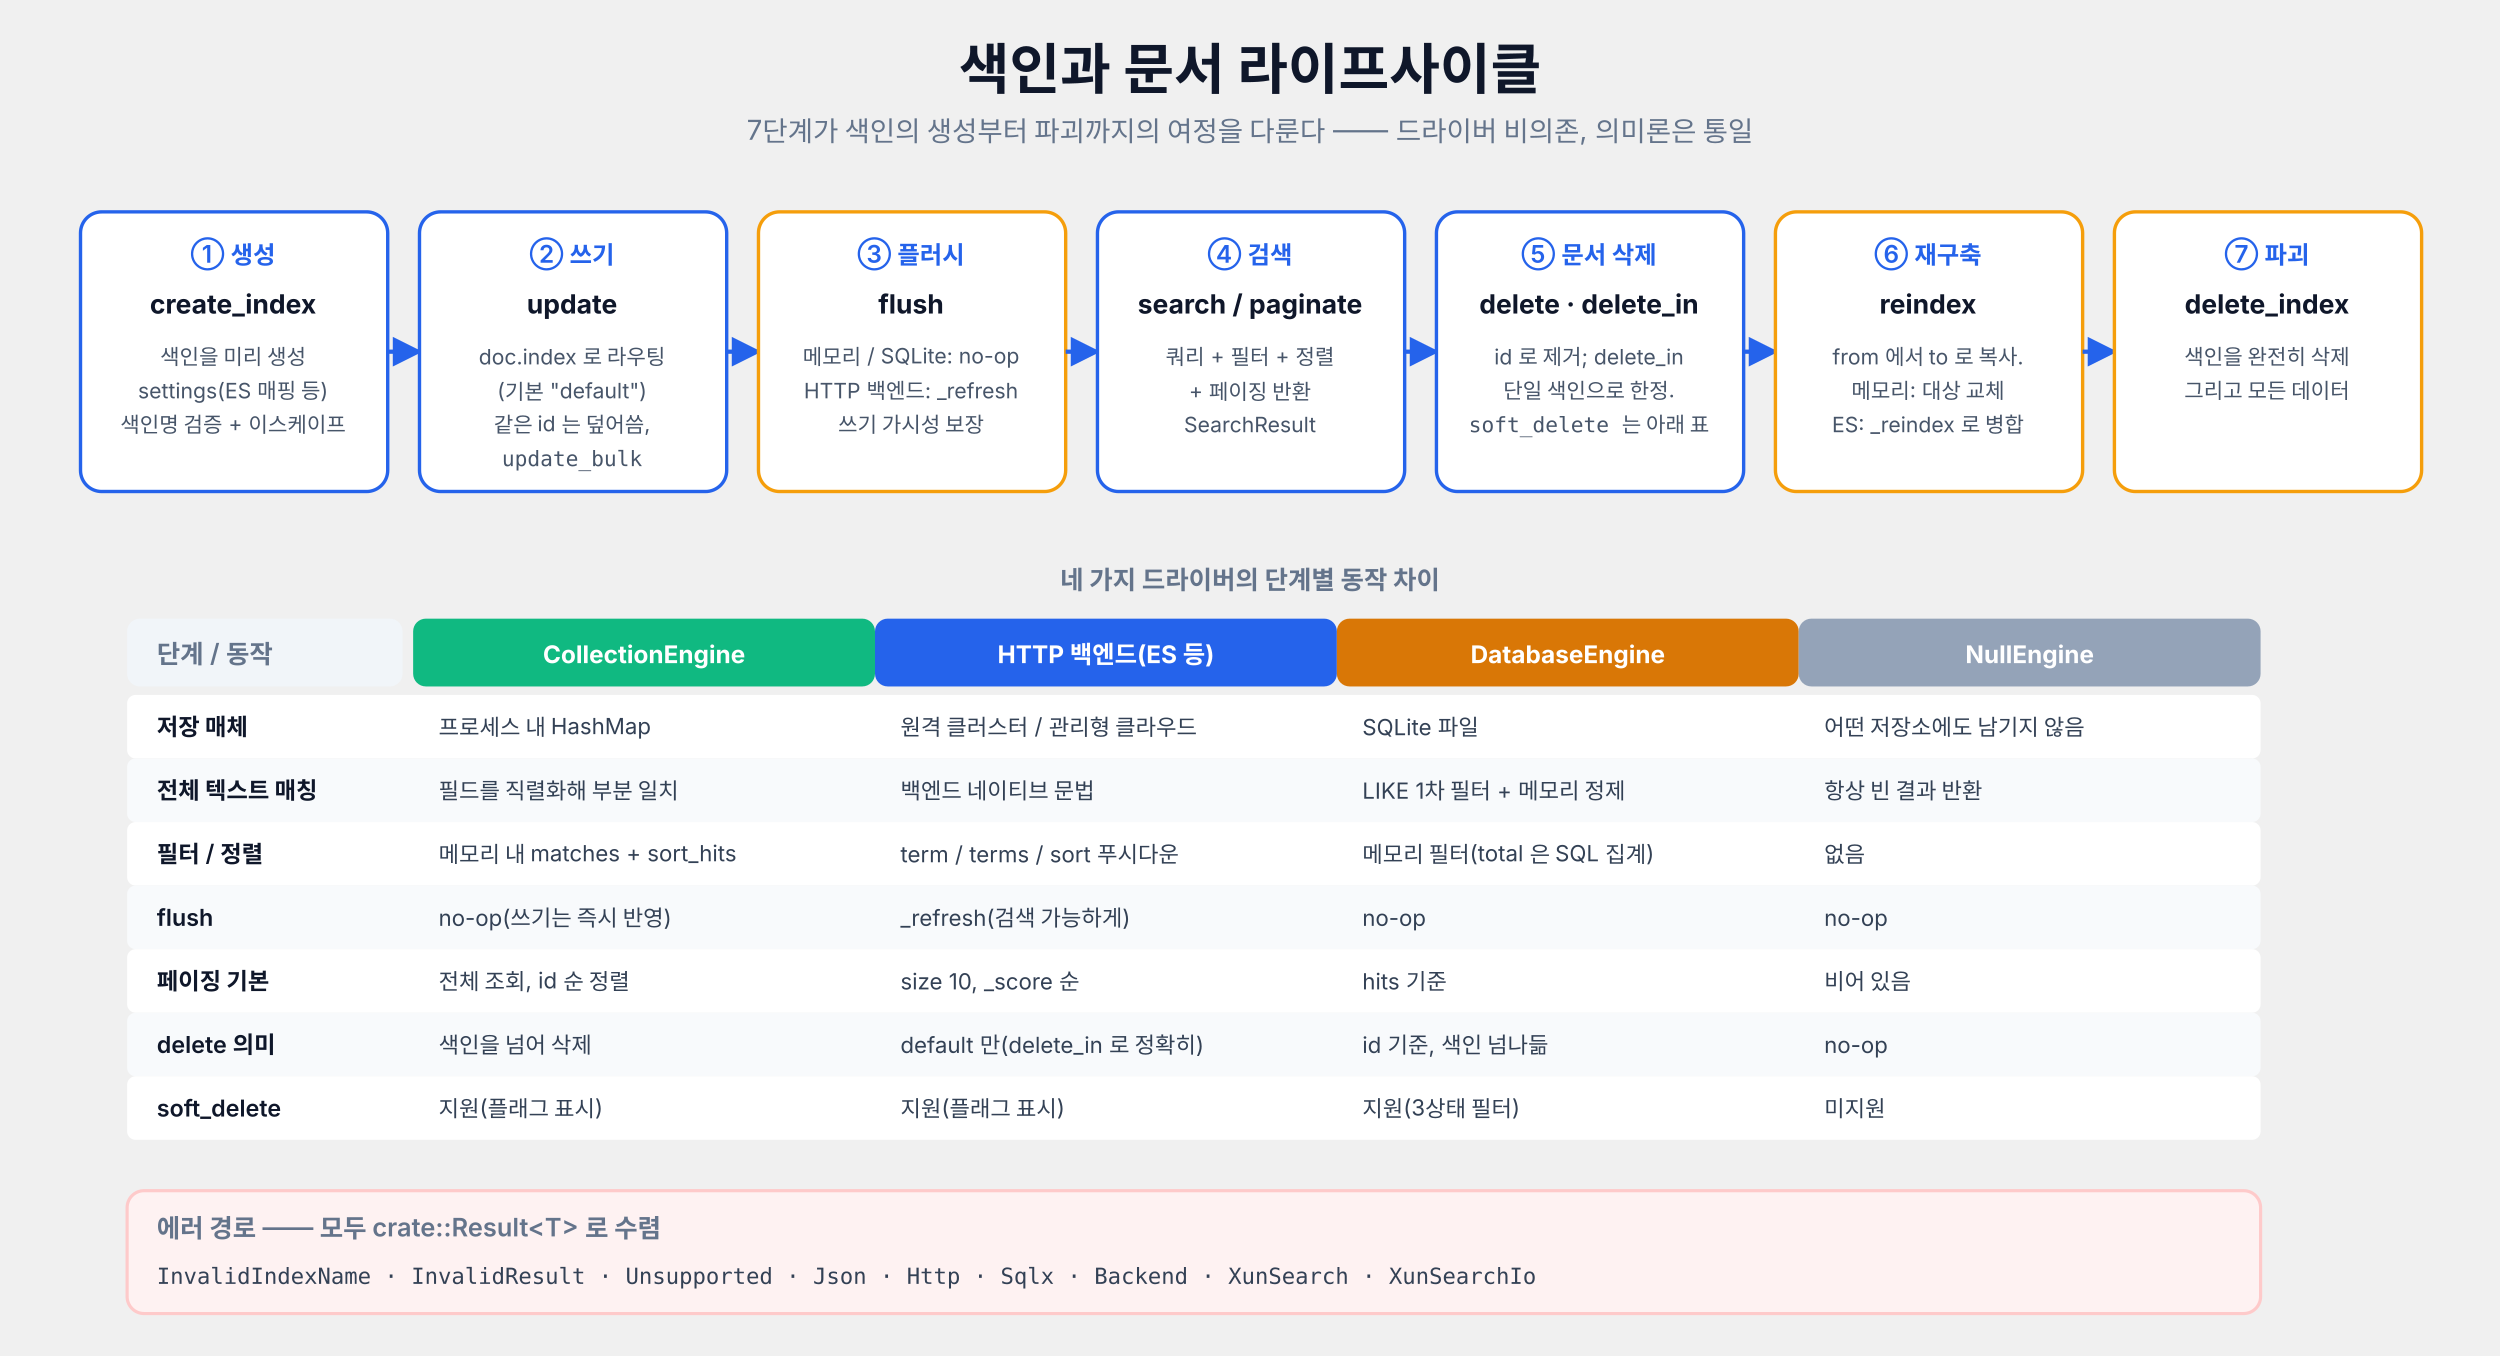
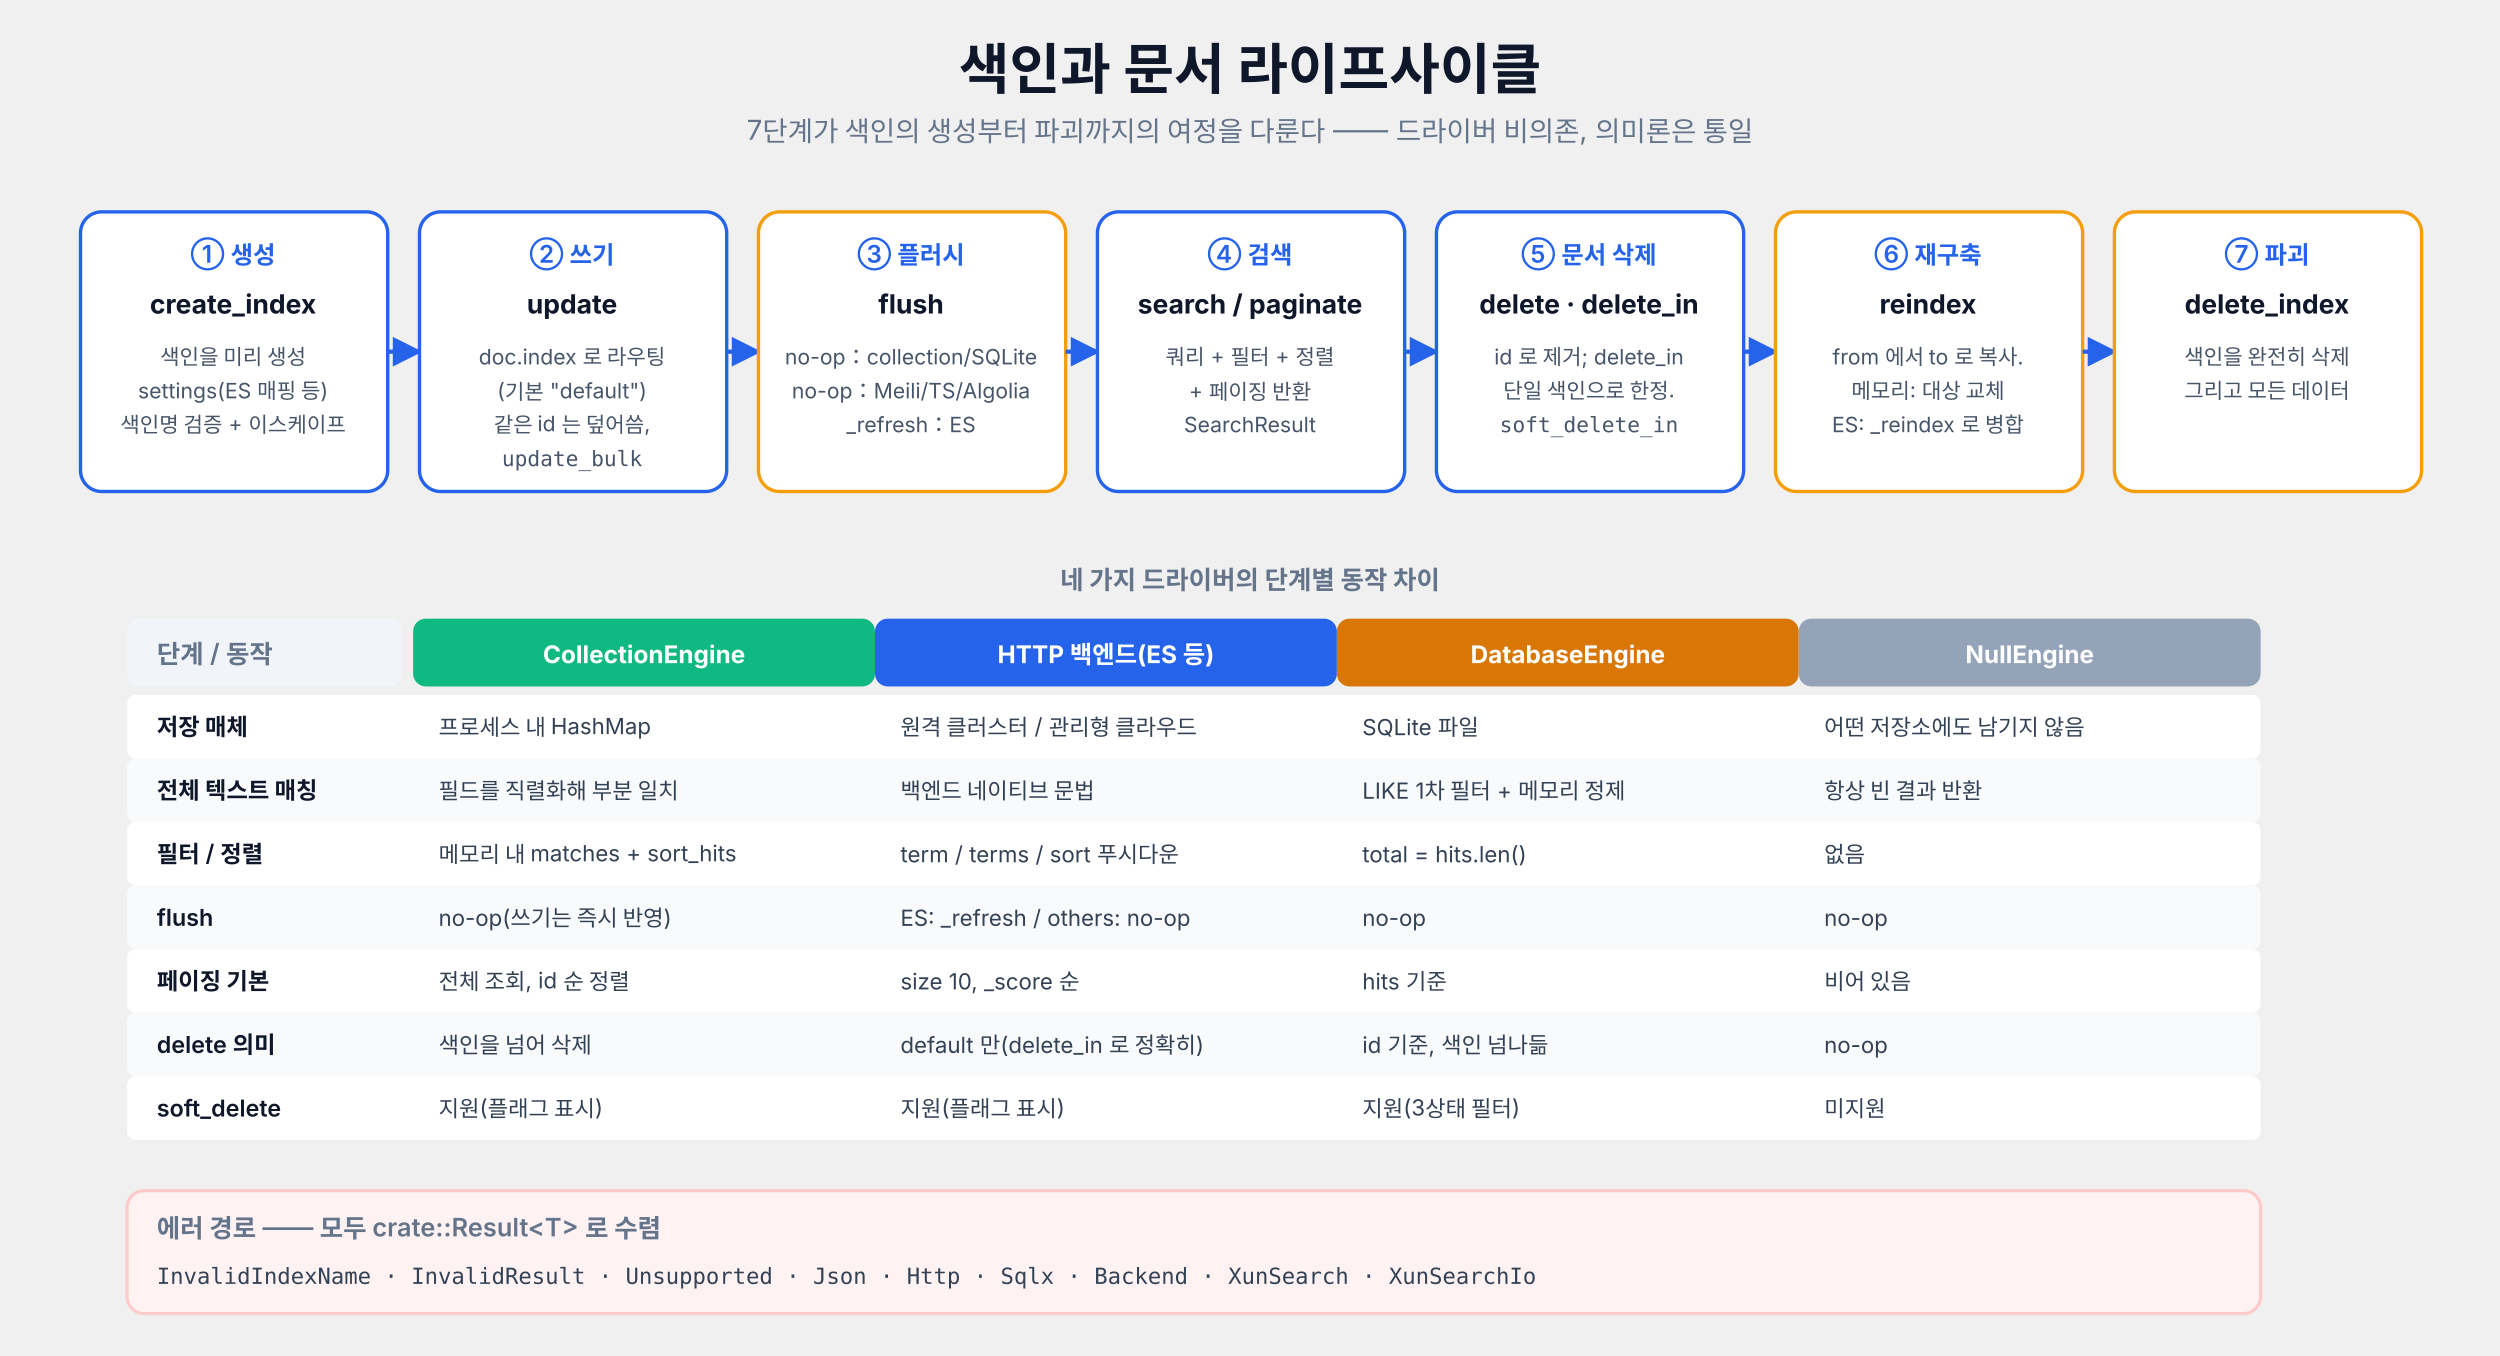
<svg xmlns="http://www.w3.org/2000/svg" viewBox="0 0 1180 640" font-family="system-ui, -apple-system, 'Segoe UI', sans-serif" role="img" aria-labelledby="lifeTitle">
  <defs>
    <marker id="arrow2" viewBox="0 0 10 10" refX="9" refY="5" markerWidth="7" markerHeight="7" orient="auto-start-reverse">
      <path d="M 0 0 L 10 5 L 0 10 z" fill="#2563eb" />
    </marker>
    <style>
      .title { font-size: 26px; font-weight: 700; fill: #0f172a; }
      .sub   { font-size: 13px; fill: #64748b; }
      .node  { fill: #ffffff; stroke: #2563eb; stroke-width: 1.6; }
      .node-alt { stroke: #f59e0b; }
      .step  { font-size: 11.5px; font-weight: 600; fill: #2563eb; }
      .name  { font-size: 12.5px; font-weight: 700; fill: #0f172a; }
      .desc  { font-size: 10px; fill: #475569; }
      .hdr   { font-size: 11.5px; font-weight: 700; fill: #ffffff; }
      .cell  { font-size: 10.5px; fill: #334155; }
      .rowlb { font-size: 11px; font-weight: 600; fill: #0f172a; }
      .lbl   { font-size: 12px; fill: #64748b; font-weight: 600; }
      .mono  { font-family: ui-monospace, SFMono-Regular, Menlo, monospace; }
    </style>
  </defs>
  <text x="590" y="42" text-anchor="middle" class="title">색인과 문서 라이프사이클</text>
  <text x="590" y="66" text-anchor="middle" class="sub">7단계가 색인의 생성부터 파괴까지의 여정을 다룬다 —— 드라이버 비의존, 의미론은 통일</text>
  <rect x="38" y="100" width="145" height="132" rx="10" class="node" />
  <text x="110" y="124" text-anchor="middle" class="step">① 생성</text>
  <text x="110" y="148" text-anchor="middle" class="name">create_index</text>
  <text x="110" y="172" text-anchor="middle" class="desc">색인을 미리 생성</text>
  <text x="110" y="188" text-anchor="middle" class="desc">settings(ES 매핑 등)</text>
  <text x="110" y="204" text-anchor="middle" class="desc">색인명 검증 + 이스케이프</text>
  <line x1="183" y1="166" x2="198" y2="166" stroke="#2563eb" stroke-width="2" marker-end="url(#arrow2)" />
  <rect x="198" y="100" width="145" height="132" rx="10" class="node" />
  <text x="270" y="124" text-anchor="middle" class="step">② 쓰기</text>
  <text x="270" y="148" text-anchor="middle" class="name">update</text>
  <text x="270" y="172" text-anchor="middle" class="desc">doc.index 로 라우팅</text>
  <text x="270" y="188" text-anchor="middle" class="desc">(기본 "default")</text>
  <text x="270" y="204" text-anchor="middle" class="desc">같은 id 는 덮어씀,</text>
  <text x="270" y="220" text-anchor="middle" class="desc mono">update_bulk</text>
  <line x1="343" y1="166" x2="358" y2="166" stroke="#2563eb" stroke-width="2" marker-end="url(#arrow2)" />
  <rect x="358" y="100" width="145" height="132" rx="10" class="node node-alt" />
  <text x="430" y="124" text-anchor="middle" class="step">③ 플러시</text>
  <text x="430" y="148" text-anchor="middle" class="name">flush</text>
-   <text x="430" y="172" text-anchor="middle" class="desc">메모리 / SQLite: no-op</text>
-   <text x="430" y="188" text-anchor="middle" class="desc">HTTP 백엔드: _refresh</text>
-   <text x="430" y="204" text-anchor="middle" class="desc">쓰기 가시성 보장</text>
+   <text x="430" y="172" text-anchor="middle" class="desc">no-op：collection/SQLite</text>
+   <text x="430" y="188" text-anchor="middle" class="desc">no-op：Meili/TS/Algolia</text>
+   <text x="430" y="204" text-anchor="middle" class="desc">_refresh：ES</text>
  <line x1="503" y1="166" x2="518" y2="166" stroke="#2563eb" stroke-width="2" marker-end="url(#arrow2)" />
  <rect x="518" y="100" width="145" height="132" rx="10" class="node" />
  <text x="590" y="124" text-anchor="middle" class="step">④ 검색</text>
  <text x="590" y="148" text-anchor="middle" class="name">search / paginate</text>
  <text x="590" y="172" text-anchor="middle" class="desc">쿼리 + 필터 + 정렬</text>
  <text x="590" y="188" text-anchor="middle" class="desc">+ 페이징 반환</text>
  <text x="590" y="204" text-anchor="middle" class="desc">SearchResult</text>
  <line x1="663" y1="166" x2="678" y2="166" stroke="#2563eb" stroke-width="2" marker-end="url(#arrow2)" />
  <rect x="678" y="100" width="145" height="132" rx="10" class="node" />
  <text x="750" y="124" text-anchor="middle" class="step">⑤ 문서 삭제</text>
  <text x="750" y="148" text-anchor="middle" class="name">delete · delete_in</text>
  <text x="750" y="172" text-anchor="middle" class="desc">id 로 제거; delete_in</text>
  <text x="750" y="188" text-anchor="middle" class="desc">단일 색인으로 한정.</text>
-   <text x="750" y="204" text-anchor="middle" class="desc mono">soft_delete 는 아래 표</text>
+   <text x="750" y="204" text-anchor="middle" class="desc mono">soft_delete_in</text>
  <line x1="823" y1="166" x2="838" y2="166" stroke="#2563eb" stroke-width="2" marker-end="url(#arrow2)" />
  <rect x="838" y="100" width="145" height="132" rx="10" class="node node-alt" />
  <text x="910" y="124" text-anchor="middle" class="step">⑥ 재구축</text>
  <text x="910" y="148" text-anchor="middle" class="name">reindex</text>
  <text x="910" y="172" text-anchor="middle" class="desc">from 에서 to 로 복사.</text>
  <text x="910" y="188" text-anchor="middle" class="desc">메모리: 대상 교체</text>
  <text x="910" y="204" text-anchor="middle" class="desc">ES: _reindex 로 병합</text>
  <line x1="983" y1="166" x2="998" y2="166" stroke="#2563eb" stroke-width="2" marker-end="url(#arrow2)" />
  <rect x="998" y="100" width="145" height="132" rx="10" class="node node-alt" />
  <text x="1070" y="124" text-anchor="middle" class="step">⑦ 파괴</text>
  <text x="1070" y="148" text-anchor="middle" class="name">delete_index</text>
  <text x="1070" y="172" text-anchor="middle" class="desc">색인을 완전히 삭제</text>
  <text x="1070" y="188" text-anchor="middle" class="desc">그리고 모든 데이터</text>
  <text x="590" y="278" text-anchor="middle" class="lbl">네 가지 드라이버의 단계별 동작 차이</text>
  <rect x="60" y="292" width="130" height="32" rx="6" fill="#f1f5f9" />
  <rect x="195" y="292" width="218" height="32" rx="6" fill="#10b981" />
  <rect x="413" y="292" width="218" height="32" rx="6" fill="#2563eb" />
  <rect x="631" y="292" width="218" height="32" rx="6" fill="#d97706" />
  <rect x="849" y="292" width="218" height="32" rx="6" fill="#94a3b8" />
  <text x="74" y="313" class="lbl">단계 / 동작</text>
  <text x="304" y="313" text-anchor="middle" class="hdr">CollectionEngine</text>
  <text x="522" y="313" text-anchor="middle" class="hdr">HTTP 백엔드(ES 등)</text>
  <text x="740" y="313" text-anchor="middle" class="hdr">DatabaseEngine</text>
  <text x="958" y="313" text-anchor="middle" class="hdr">NullEngine</text>
  <rect x="60" y="328" width="1007" height="30" rx="4" fill="#ffffff" />
  <text x="74" y="347" class="rowlb">저장 매체</text>
  <text x="207" y="347" class="cell">프로세스 내 HashMap</text>
  <text x="425" y="347" class="cell">원격 클러스터 / 관리형 클라우드</text>
  <text x="643" y="347" class="cell">SQLite 파일</text>
  <text x="861" y="347" class="cell">어떤 저장소에도 남기지 않음</text>
  <rect x="60" y="358" width="1007" height="30" rx="4" fill="#f8fafc" />
  <text x="74" y="377" class="rowlb">전체 텍스트 매칭</text>
  <text x="207" y="377" class="cell">필드를 직렬화해 부분 일치</text>
  <text x="425" y="377" class="cell">백엔드 네이티브 문법</text>
  <text x="643" y="377" class="cell">LIKE 1차 필터 + 메모리 정제</text>
  <text x="861" y="377" class="cell">항상 빈 결과 반환</text>
  <rect x="60" y="388" width="1007" height="30" rx="4" fill="#ffffff" />
  <text x="74" y="407" class="rowlb">필터 / 정렬</text>
  <text x="207" y="407" class="cell">메모리 내 matches + sort_hits</text>
  <text x="425" y="407" class="cell">term / terms / sort 푸시다운</text>
-   <text x="643" y="407" class="cell">메모리 필터(total 은 SQL 집계)</text>
+   <text x="643" y="407" class="cell">total = hits.len()</text>
  <text x="861" y="407" class="cell">없음</text>
  <rect x="60" y="418" width="1007" height="30" rx="4" fill="#f8fafc" />
  <text x="74" y="437" class="rowlb">flush</text>
  <text x="207" y="437" class="cell">no-op(쓰기는 즉시 반영)</text>
-   <text x="425" y="437" class="cell">_refresh(검색 가능하게)</text>
+   <text x="425" y="437" class="cell">ES: _refresh / others: no-op</text>
  <text x="643" y="437" class="cell">no-op</text>
  <text x="861" y="437" class="cell">no-op</text>
  <rect x="60" y="448" width="1007" height="30" rx="4" fill="#ffffff" />
  <text x="74" y="467" class="rowlb">페이징 기본</text>
  <text x="207" y="467" class="cell">전체 조회, id 순 정렬</text>
  <text x="425" y="467" class="cell">size 10, _score 순</text>
  <text x="643" y="467" class="cell">hits 기준</text>
  <text x="861" y="467" class="cell">비어 있음</text>
  <rect x="60" y="478" width="1007" height="30" rx="4" fill="#f8fafc" />
  <text x="74" y="497" class="rowlb">delete 의미</text>
  <text x="207" y="497" class="cell">색인을 넘어 삭제</text>
  <text x="425" y="497" class="cell">default 만(delete_in 로 정확히)</text>
  <text x="643" y="497" class="cell">id 기준, 색인 넘나듦</text>
  <text x="861" y="497" class="cell">no-op</text>
  <rect x="60" y="508" width="1007" height="30" rx="4" fill="#ffffff" />
  <text x="74" y="527" class="rowlb">soft_delete</text>
  <text x="207" y="527" class="cell">지원(플래그 표시)</text>
  <text x="425" y="527" class="cell">지원(플래그 표시)</text>
  <text x="643" y="527" class="cell">지원(3상태 필터)</text>
  <text x="861" y="527" class="cell">미지원</text>
  <rect x="60" y="562" width="1007" height="58" rx="8" fill="#fef2f2" stroke="#fecaca" stroke-width="1.5" />
  <text x="74" y="584" class="lbl">에러 경로 —— 모두 crate::Result&lt;T&gt; 로 수렴</text>
  <text x="74" y="606" class="cell mono">InvalidIndexName · InvalidResult · Unsupported · Json · Http · Sqlx · Backend · XunSearch · XunSearchIo</text>
</svg>
